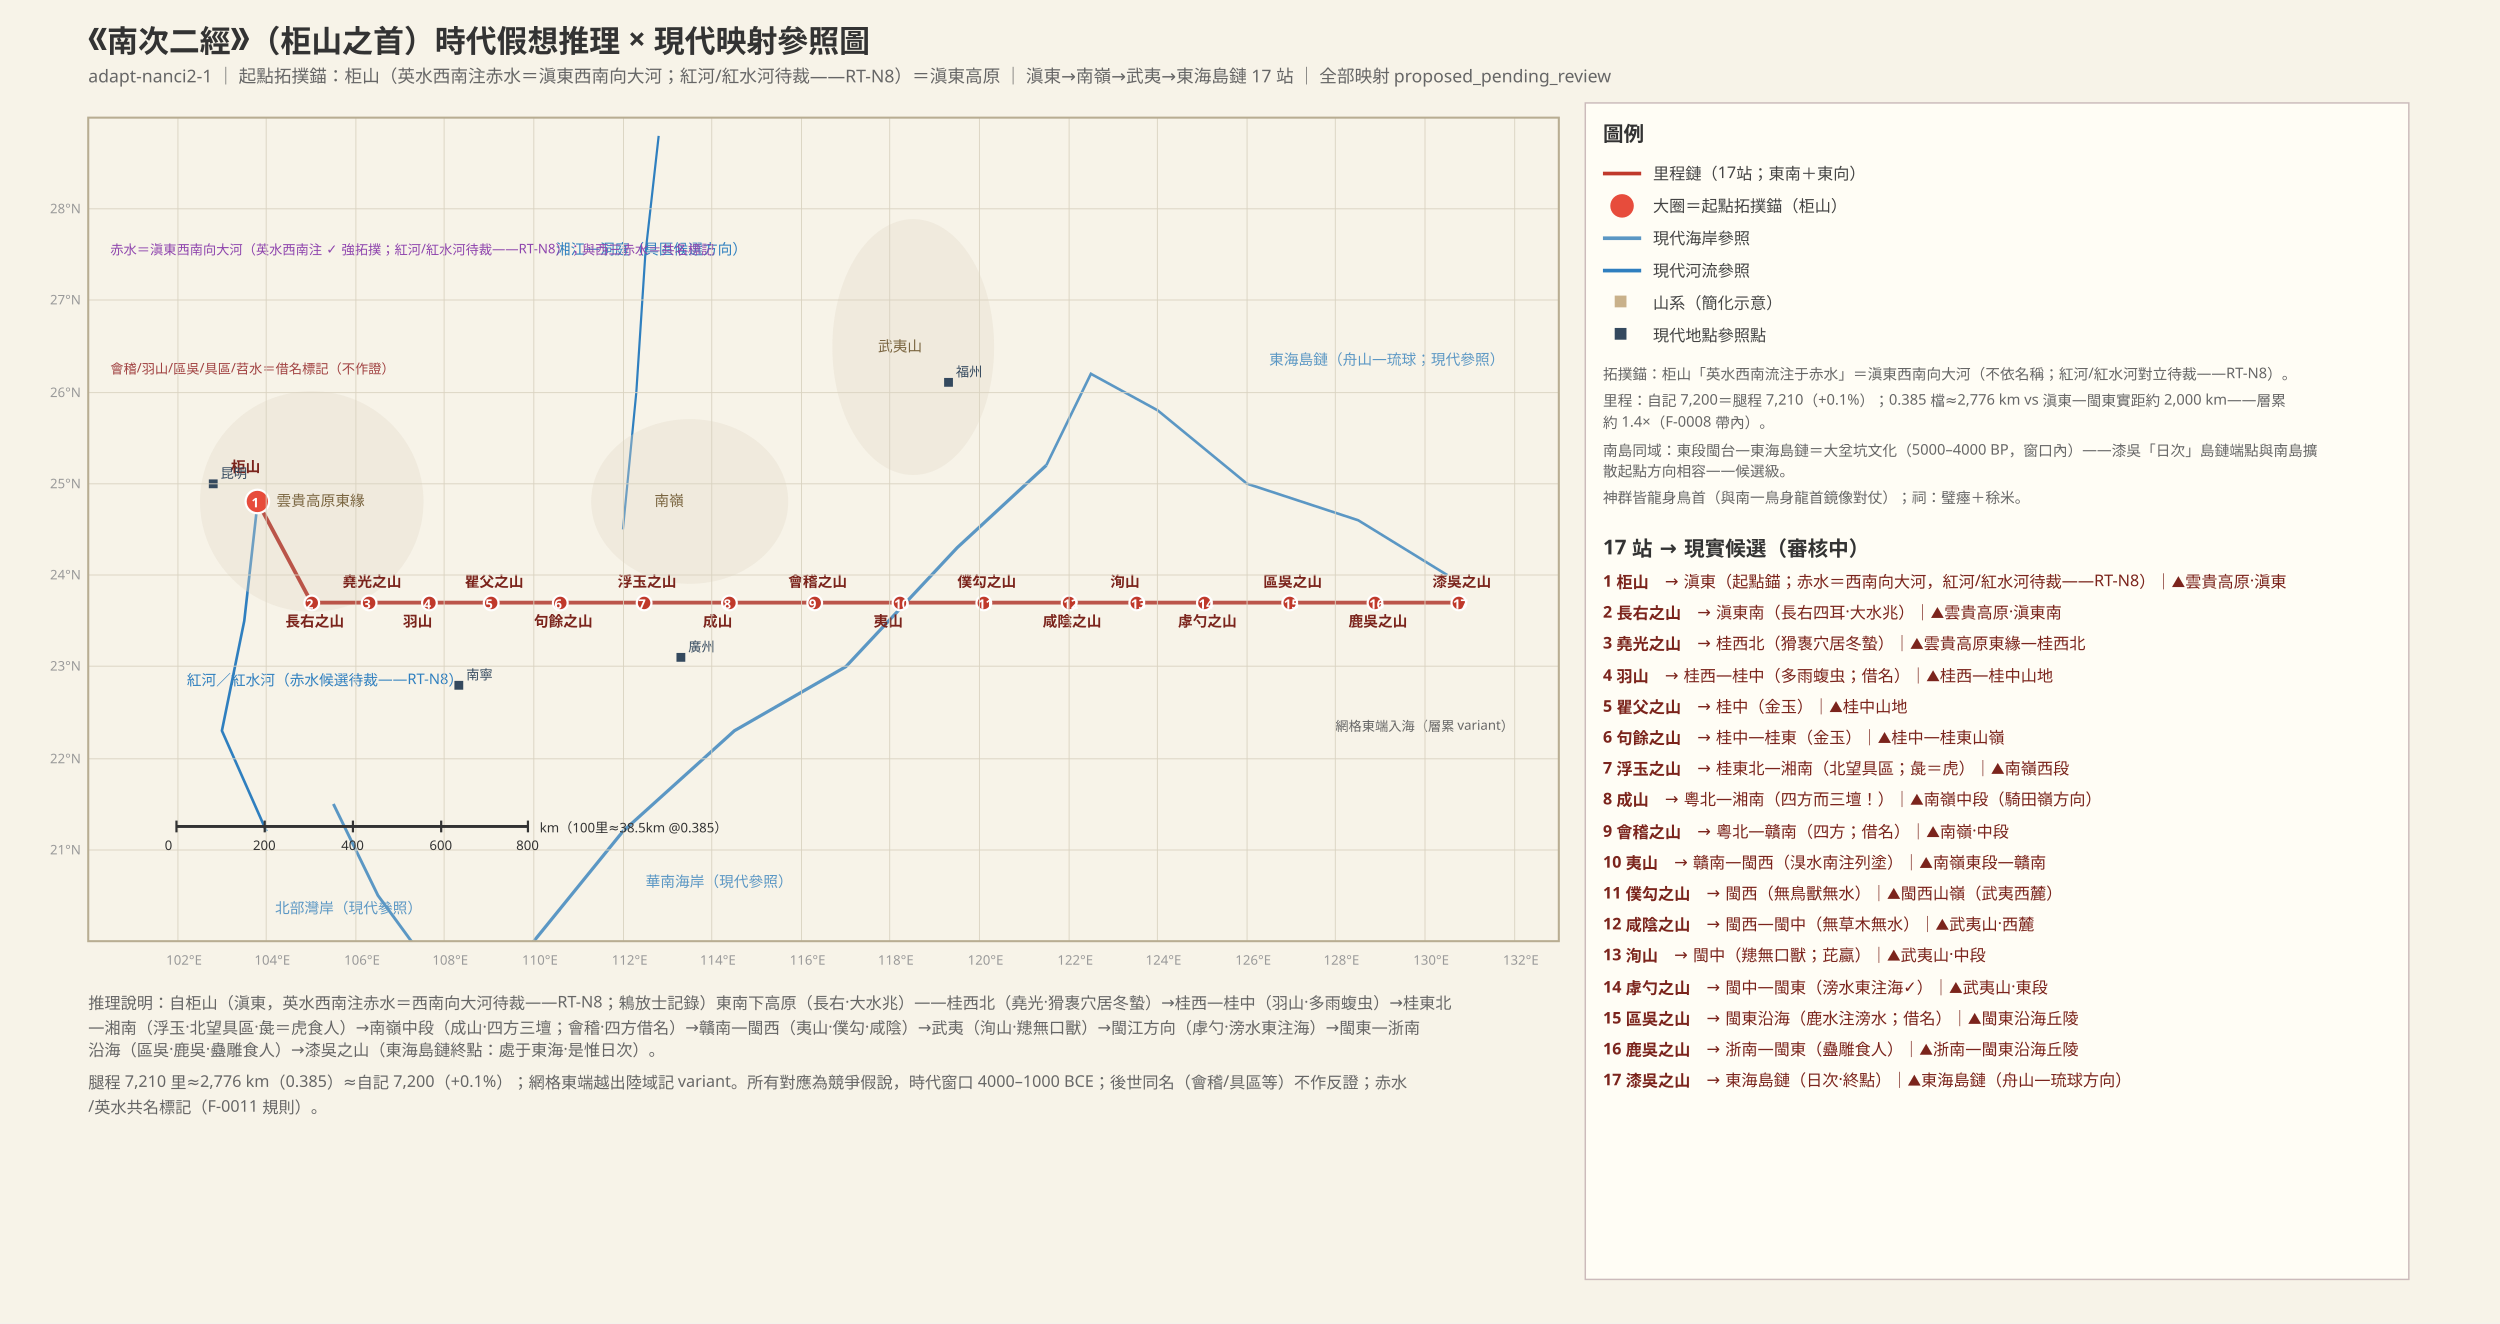
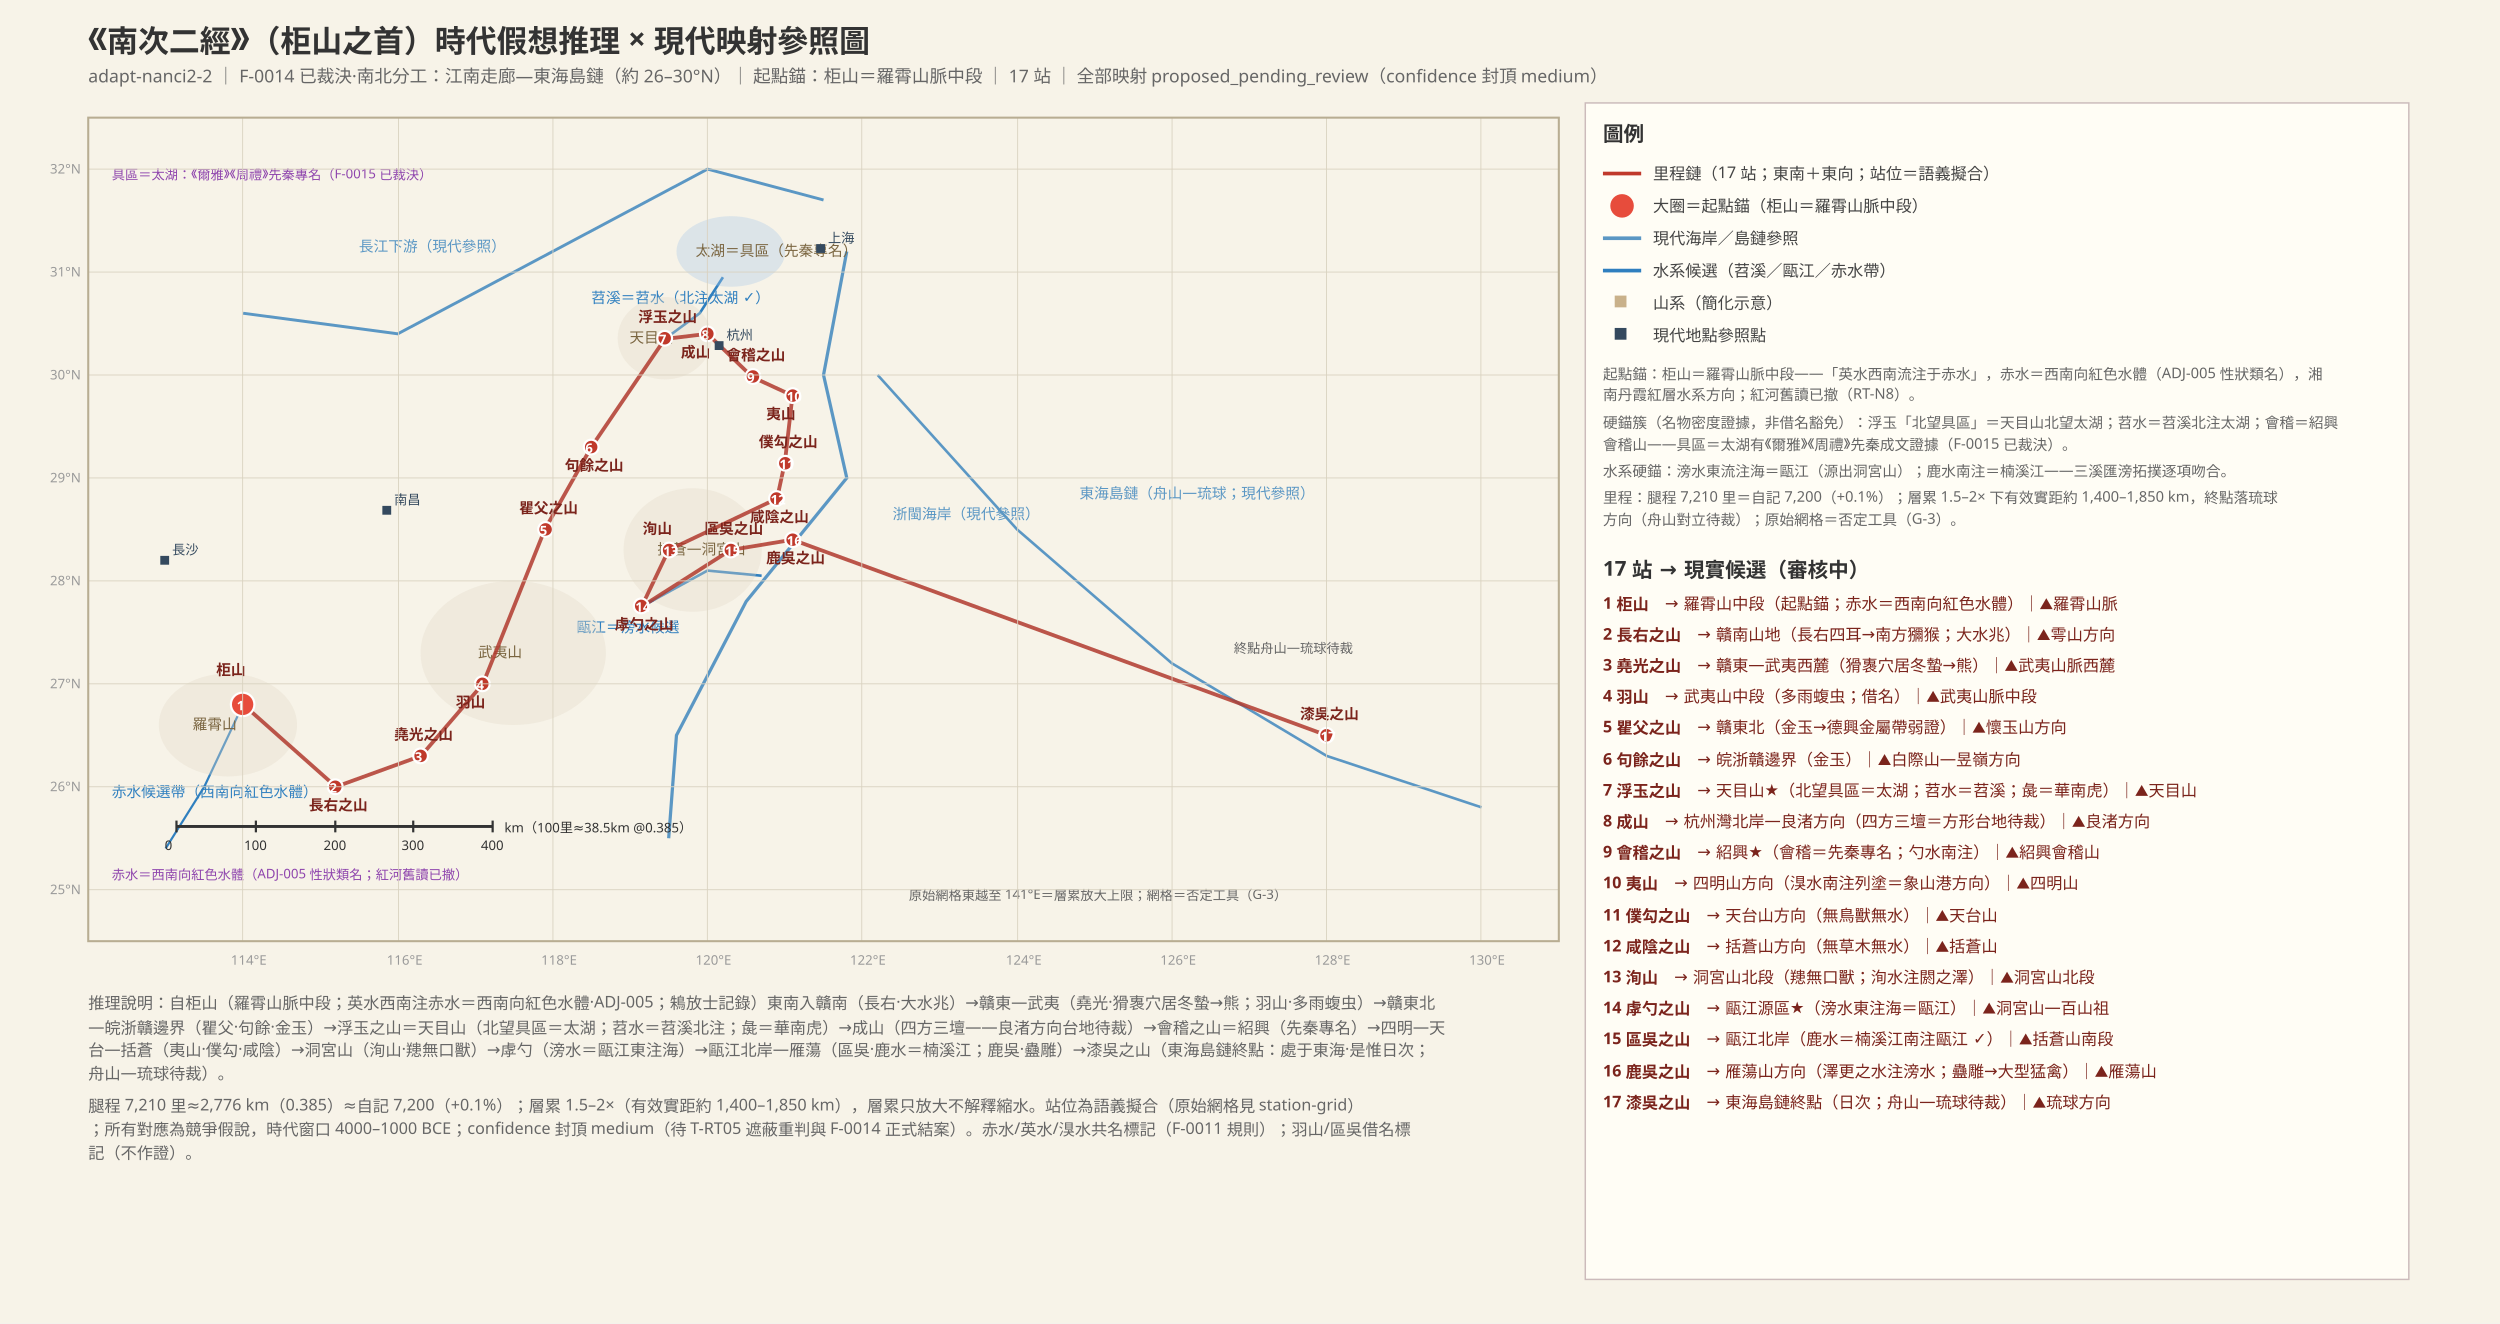
<svg xmlns="http://www.w3.org/2000/svg" width="1700" height="900" font-family="PingFang SC, Hiragino Sans GB, Microsoft YaHei, sans-serif">
  <rect width="1700" height="900" fill="#f7f3e8" />
  <defs>
    <marker id="arr" markerWidth="8" markerHeight="8" refX="7" refY="3" orient="auto">
      <path d="M0,0 L7,3 L0,6 Z" fill="#555" />
    </marker>
    <pattern id="sand" width="8" height="8" patternUnits="userSpaceOnUse">
      <rect width="8" height="8" fill="#efe3c0" />
      <circle cx="2" cy="2" r="0.8" fill="#d6b96a" />
      <circle cx="6" cy="6" r="0.8" fill="#d6b96a" />
    </pattern>
    <clipPath id="mapclip">
      <rect x="60" y="80" width="1000" height="560" />
    </clipPath>
  </defs>
  <text x="60" y="34" font-size="21" font-weight="bold" fill="#333">《南次二經》（柜山之首）時代假想推理 × 現代映射參照圖</text>
-   <text x="60" y="56" font-size="12" fill="#666">adapt-nanci2-1 ｜ 起點拓撲錨：柜山（英水西南注赤水＝滇東西南向大河；紅河/紅水河待裁——RT-N8）＝滇東高原 ｜ 滇東→南嶺→武夷→東海島鏈 17 站 ｜ 全部映射 proposed_pending_review</text>
+   <text x="60" y="56" font-size="12" fill="#666">adapt-nanci2-2 ｜ F-0014 已裁決·南北分工：江南走廊—東海島鏈（約 26–30°N）｜ 起點錨：柜山＝羅霄山脈中段 ｜ 17 站 ｜ 全部映射 proposed_pending_review（confidence 封頂 medium）</text>
  <g clip-path="url(#mapclip)">
-     <polyline points="226.7,546.7 257.0,608.9 302.4,671.1 332.7,733.3" fill="none" stroke="#5b97c4" stroke-width="2" />
-     <text x="187" y="621" font-size="10" fill="#5b97c4">北部灣岸（現代參照）</text>
-     <polyline points="317.6,733.3 363.0,640.0 423.6,565.3 499.4,496.9 575.2,453.3 650.9,372.4 711.5,316.4" fill="none" stroke="#5b97c4" stroke-width="2.2" />
-     <text x="439" y="603" font-size="10" fill="#5b97c4">華南海岸（現代參照）</text>
-     <polyline points="711.5,316.4 741.8,254.2 787.3,279.1 847.9,328.9 923.6,353.8 984.2,391.1" fill="none" stroke="#5b97c4" stroke-width="1.8" />
-     <text x="863" y="248" font-size="10" fill="#5b97c4">東海島鏈（舟山—琉球；現代參照）</text>
-     <polyline points="175.2,341.3 166.1,422.2 150.9,496.9 181.2,565.3" fill="none" stroke="#2f7fbf" stroke-width="1.8" />
-     <text x="127" y="466" font-size="10" fill="#2f7fbf">紅河／紅水河（赤水候選待裁——RT-N8）</text>
-     <polyline points="423.6,360.0 432.7,266.7 438.8,173.3 447.9,92.4" fill="none" stroke="#2f7fbf" stroke-width="1.5" />
-     <text x="378" y="173" font-size="10" fill="#2f7fbf">湘江—洞庭（具區候選方向）</text>
-     <ellipse cx="212" cy="341" rx="76" ry="75" fill="#e2d9c8" opacity="0.35" />
-     <text x="188" y="344" font-size="10" fill="#7a6540">雲貴高原東緣</text>
-     <ellipse cx="469" cy="341" rx="67" ry="56" fill="#e2d9c8" opacity="0.35" />
-     <text x="445" y="344" font-size="10" fill="#7a6540">南嶺</text>
-     <ellipse cx="621" cy="236" rx="55" ry="87" fill="#e2d9c8" opacity="0.35" />
-     <text x="597" y="239" font-size="10" fill="#7a6540">武夷山</text>
-     <polyline points="175.2,341.3 211.8,409.8 251.2,409.8 291.5,409.8 334.2,409.8 380.6,409.8 438.2,409.8 496.1,409.8 553.6,409.8 611.5,409.8 669.1,409.8 727.0,409.8 773.0,409.8 819.4,409.8 877.0,409.8 934.8,409.8 992.4,409.8" fill="none" stroke="#b03a2e" stroke-width="2.6" opacity="0.85" />
-     <circle cx="175" cy="341" r="8" fill="#e74c3c" stroke="#fff" stroke-width="1.5" />
-     <text x="171" y="345" font-size="9" fill="#fff" font-weight="bold">1</text>
-     <text x="157" y="321" font-size="10" fill="#7b241c" font-weight="bold">柜山</text>
-     <circle cx="212" cy="410" r="5" fill="#c0392b" stroke="#fff" stroke-width="1.5" />
-     <text x="208" y="414" font-size="9" fill="#fff" font-weight="bold">2</text>
-     <text x="194" y="426" font-size="10" fill="#7b241c" font-weight="bold">長右之山</text>
-     <circle cx="251" cy="410" r="5" fill="#c0392b" stroke="#fff" stroke-width="1.5" />
-     <text x="247" y="414" font-size="9" fill="#fff" font-weight="bold">3</text>
-     <text x="233" y="399" font-size="10" fill="#7b241c" font-weight="bold">堯光之山</text>
-     <circle cx="292" cy="410" r="5" fill="#c0392b" stroke="#fff" stroke-width="1.5" />
-     <text x="288" y="414" font-size="9" fill="#fff" font-weight="bold">4</text>
-     <text x="274" y="426" font-size="10" fill="#7b241c" font-weight="bold">羽山</text>
-     <circle cx="334" cy="410" r="5" fill="#c0392b" stroke="#fff" stroke-width="1.5" />
-     <text x="330" y="414" font-size="9" fill="#fff" font-weight="bold">5</text>
-     <text x="316" y="399" font-size="10" fill="#7b241c" font-weight="bold">瞿父之山</text>
-     <circle cx="381" cy="410" r="5" fill="#c0392b" stroke="#fff" stroke-width="1.5" />
-     <text x="377" y="414" font-size="9" fill="#fff" font-weight="bold">6</text>
-     <text x="363" y="426" font-size="10" fill="#7b241c" font-weight="bold">句餘之山</text>
-     <circle cx="438" cy="410" r="5" fill="#c0392b" stroke="#fff" stroke-width="1.5" />
-     <text x="434" y="414" font-size="9" fill="#fff" font-weight="bold">7</text>
-     <text x="420" y="399" font-size="10" fill="#7b241c" font-weight="bold">浮玉之山</text>
-     <circle cx="496" cy="410" r="5" fill="#c0392b" stroke="#fff" stroke-width="1.5" />
-     <text x="492" y="414" font-size="9" fill="#fff" font-weight="bold">8</text>
-     <text x="478" y="426" font-size="10" fill="#7b241c" font-weight="bold">成山</text>
-     <circle cx="554" cy="410" r="5" fill="#c0392b" stroke="#fff" stroke-width="1.5" />
-     <text x="550" y="414" font-size="9" fill="#fff" font-weight="bold">9</text>
-     <text x="536" y="399" font-size="10" fill="#7b241c" font-weight="bold">會稽之山</text>
-     <circle cx="612" cy="410" r="5" fill="#c0392b" stroke="#fff" stroke-width="1.5" />
-     <text x="608" y="414" font-size="9" fill="#fff" font-weight="bold">10</text>
-     <text x="594" y="426" font-size="10" fill="#7b241c" font-weight="bold">夷山</text>
-     <circle cx="669" cy="410" r="5" fill="#c0392b" stroke="#fff" stroke-width="1.5" />
-     <text x="665" y="414" font-size="9" fill="#fff" font-weight="bold">11</text>
-     <text x="651" y="399" font-size="10" fill="#7b241c" font-weight="bold">僕勾之山</text>
-     <circle cx="727" cy="410" r="5" fill="#c0392b" stroke="#fff" stroke-width="1.5" />
-     <text x="723" y="414" font-size="9" fill="#fff" font-weight="bold">12</text>
-     <text x="709" y="426" font-size="10" fill="#7b241c" font-weight="bold">咸陰之山</text>
-     <circle cx="773" cy="410" r="5" fill="#c0392b" stroke="#fff" stroke-width="1.5" />
-     <text x="769" y="414" font-size="9" fill="#fff" font-weight="bold">13</text>
-     <text x="755" y="399" font-size="10" fill="#7b241c" font-weight="bold">洵山</text>
-     <circle cx="819" cy="410" r="5" fill="#c0392b" stroke="#fff" stroke-width="1.5" />
-     <text x="815" y="414" font-size="9" fill="#fff" font-weight="bold">14</text>
-     <text x="801" y="426" font-size="10" fill="#7b241c" font-weight="bold">虖勺之山</text>
-     <circle cx="877" cy="410" r="5" fill="#c0392b" stroke="#fff" stroke-width="1.5" />
-     <text x="873" y="414" font-size="9" fill="#fff" font-weight="bold">15</text>
-     <text x="859" y="399" font-size="10" fill="#7b241c" font-weight="bold">區吳之山</text>
-     <circle cx="935" cy="410" r="5" fill="#c0392b" stroke="#fff" stroke-width="1.5" />
-     <text x="931" y="414" font-size="9" fill="#fff" font-weight="bold">16</text>
-     <text x="917" y="426" font-size="10" fill="#7b241c" font-weight="bold">鹿吳之山</text>
-     <circle cx="992" cy="410" r="5" fill="#c0392b" stroke="#fff" stroke-width="1.5" />
-     <text x="988" y="414" font-size="9" fill="#fff" font-weight="bold">17</text>
-     <text x="974" y="399" font-size="10" fill="#7b241c" font-weight="bold">漆吳之山</text>
-     <text x="75" y="173" font-size="9" fill="#8e44ad">赤水＝滇東西南向大河（英水西南注 ✓ 強拓撲；紅河/紅水河待裁——RT-N8）；與西三赤水＝共名標記</text>
-     <text x="75" y="254" font-size="9" fill="#a04040">會稽/羽山/區吳/具區/苕水＝借名標記（不作證）</text>
-     <text x="908" y="497" font-size="9" fill="#666">網格東端入海（層累 variant）</text>
-     <rect x="142" y="326" width="6" height="6" fill="#34495e" />
-     <text x="150" y="325" font-size="9" fill="#34495e">昆明</text>
-     <rect x="309" y="463" width="6" height="6" fill="#34495e" />
-     <text x="317" y="462" font-size="9" fill="#34495e">南寧</text>
-     <rect x="460" y="444" width="6" height="6" fill="#34495e" />
-     <text x="468" y="443" font-size="9" fill="#34495e">廣州</text>
-     <rect x="642" y="257" width="6" height="6" fill="#34495e" />
-     <text x="650" y="256" font-size="9" fill="#34495e">福州</text>
+     <polyline points="165.3,213.0 270.5,227.0 375.8,171.0 481.1,115.0 560.0,136.0" fill="none" stroke="#5b97c4" stroke-width="2" />
+     <text x="244" y="171" font-size="10" fill="#5b97c4">長江下游（現代參照）</text>
+     <polyline points="575.8,171.0 560.0,255.0 575.8,325.0 507.4,409.0 460.0,500.0 454.7,570.0" fill="none" stroke="#5b97c4" stroke-width="2.2" />
+     <text x="607" y="353" font-size="10" fill="#5b97c4">浙閩海岸（現代參照）</text>
+     <polyline points="596.8,255.0 691.6,360.0 796.8,451.0 902.1,514.0 1007.4,549.0" fill="none" stroke="#5b97c4" stroke-width="1.8" />
+     <text x="734" y="339" font-size="10" fill="#5b97c4">東海島鏈（舟山—琉球；現代參照）</text>
+     <polyline points="436.3,412.5 481.1,388.0 517.9,391.5" fill="none" stroke="#2f7fbf" stroke-width="1.8" />
+     <text x="392" y="430" font-size="10" fill="#2f7fbf">甌江＝滂水候選</text>
+     <polyline points="452.1,230.5 475.8,213.0 491.6,188.5" fill="none" stroke="#2f7fbf" stroke-width="1.8" />
+     <text x="402" y="206" font-size="10" fill="#2f7fbf">苕溪＝苕水（北注太湖 ✓）</text>
+     <polyline points="165.3,479.0 138.9,535.0 112.6,577.0" fill="none" stroke="#2f7fbf" stroke-width="1.5" />
+     <text x="76" y="542" font-size="10" fill="#2f7fbf">赤水候選帶（西南向紅色水體）</text>
+     <ellipse cx="497" cy="171" rx="37" ry="24" fill="#a8c8e8" opacity="0.35" />
+     <text x="473" y="174" font-size="10" fill="#7a6540">太湖＝具區（先秦專名）</text>
+     <ellipse cx="155" cy="493" rx="47" ry="35" fill="#e2d9c8" opacity="0.35" />
+     <text x="131" y="496" font-size="10" fill="#7a6540">羅霄山</text>
+     <ellipse cx="349" cy="444" rx="63" ry="49" fill="#e2d9c8" opacity="0.35" />
+     <text x="325" y="447" font-size="10" fill="#7a6540">武夷山</text>
+     <ellipse cx="452" cy="230" rx="32" ry="28" fill="#e2d9c8" opacity="0.35" />
+     <text x="428" y="233" font-size="10" fill="#7a6540">天目山</text>
+     <ellipse cx="471" cy="374" rx="47" ry="42" fill="#e2d9c8" opacity="0.35" />
+     <text x="447" y="377" font-size="10" fill="#7a6540">括蒼—洞宮山</text>
+     <polyline points="165.3,479.0 228.4,535.0 286.3,514.0 328.4,465.0 370.5,360.0 402.1,304.0 452.1,230.5 481.1,227.0 511.6,256.4 538.9,269.0 533.7,314.5 528.4,339.0 454.7,374.0 436.3,412.5 496.8,374.0 538.9,367.0 902.1,500.0" fill="none" stroke="#b03a2e" stroke-width="2.6" opacity="0.85" />
+     <circle cx="165" cy="479" r="8" fill="#e74c3c" stroke="#fff" stroke-width="1.5" />
+     <text x="161" y="483" font-size="9" fill="#fff" font-weight="bold">1</text>
+     <text x="147" y="459" font-size="10" fill="#7b241c" font-weight="bold">柜山</text>
+     <circle cx="228" cy="535" r="5" fill="#c0392b" stroke="#fff" stroke-width="1.5" />
+     <text x="224" y="539" font-size="9" fill="#fff" font-weight="bold">2</text>
+     <text x="210" y="551" font-size="10" fill="#7b241c" font-weight="bold">長右之山</text>
+     <circle cx="286" cy="514" r="5" fill="#c0392b" stroke="#fff" stroke-width="1.5" />
+     <text x="282" y="518" font-size="9" fill="#fff" font-weight="bold">3</text>
+     <text x="268" y="503" font-size="10" fill="#7b241c" font-weight="bold">堯光之山</text>
+     <circle cx="328" cy="465" r="5" fill="#c0392b" stroke="#fff" stroke-width="1.5" />
+     <text x="324" y="469" font-size="9" fill="#fff" font-weight="bold">4</text>
+     <text x="310" y="481" font-size="10" fill="#7b241c" font-weight="bold">羽山</text>
+     <circle cx="371" cy="360" r="5" fill="#c0392b" stroke="#fff" stroke-width="1.5" />
+     <text x="367" y="364" font-size="9" fill="#fff" font-weight="bold">5</text>
+     <text x="353" y="349" font-size="10" fill="#7b241c" font-weight="bold">瞿父之山</text>
+     <circle cx="402" cy="304" r="5" fill="#c0392b" stroke="#fff" stroke-width="1.5" />
+     <text x="398" y="308" font-size="9" fill="#fff" font-weight="bold">6</text>
+     <text x="384" y="320" font-size="10" fill="#7b241c" font-weight="bold">句餘之山</text>
+     <circle cx="452" cy="230" r="5" fill="#c0392b" stroke="#fff" stroke-width="1.5" />
+     <text x="448" y="234" font-size="9" fill="#fff" font-weight="bold">7</text>
+     <text x="434" y="219" font-size="10" fill="#7b241c" font-weight="bold">浮玉之山</text>
+     <circle cx="481" cy="227" r="5" fill="#c0392b" stroke="#fff" stroke-width="1.5" />
+     <text x="477" y="231" font-size="9" fill="#fff" font-weight="bold">8</text>
+     <text x="463" y="243" font-size="10" fill="#7b241c" font-weight="bold">成山</text>
+     <circle cx="512" cy="256" r="5" fill="#c0392b" stroke="#fff" stroke-width="1.5" />
+     <text x="508" y="260" font-size="9" fill="#fff" font-weight="bold">9</text>
+     <text x="494" y="245" font-size="10" fill="#7b241c" font-weight="bold">會稽之山</text>
+     <circle cx="539" cy="269" r="5" fill="#c0392b" stroke="#fff" stroke-width="1.5" />
+     <text x="535" y="273" font-size="9" fill="#fff" font-weight="bold">10</text>
+     <text x="521" y="285" font-size="10" fill="#7b241c" font-weight="bold">夷山</text>
+     <circle cx="534" cy="315" r="5" fill="#c0392b" stroke="#fff" stroke-width="1.5" />
+     <text x="530" y="319" font-size="9" fill="#fff" font-weight="bold">11</text>
+     <text x="516" y="304" font-size="10" fill="#7b241c" font-weight="bold">僕勾之山</text>
+     <circle cx="528" cy="339" r="5" fill="#c0392b" stroke="#fff" stroke-width="1.5" />
+     <text x="524" y="343" font-size="9" fill="#fff" font-weight="bold">12</text>
+     <text x="510" y="355" font-size="10" fill="#7b241c" font-weight="bold">咸陰之山</text>
+     <circle cx="455" cy="374" r="5" fill="#c0392b" stroke="#fff" stroke-width="1.5" />
+     <text x="451" y="378" font-size="9" fill="#fff" font-weight="bold">13</text>
+     <text x="437" y="363" font-size="10" fill="#7b241c" font-weight="bold">洵山</text>
+     <circle cx="436" cy="412" r="5" fill="#c0392b" stroke="#fff" stroke-width="1.5" />
+     <text x="432" y="416" font-size="9" fill="#fff" font-weight="bold">14</text>
+     <text x="418" y="428" font-size="10" fill="#7b241c" font-weight="bold">虖勺之山</text>
+     <circle cx="497" cy="374" r="5" fill="#c0392b" stroke="#fff" stroke-width="1.5" />
+     <text x="493" y="378" font-size="9" fill="#fff" font-weight="bold">15</text>
+     <text x="479" y="363" font-size="10" fill="#7b241c" font-weight="bold">區吳之山</text>
+     <circle cx="539" cy="367" r="5" fill="#c0392b" stroke="#fff" stroke-width="1.5" />
+     <text x="535" y="371" font-size="9" fill="#fff" font-weight="bold">16</text>
+     <text x="521" y="383" font-size="10" fill="#7b241c" font-weight="bold">鹿吳之山</text>
+     <circle cx="902" cy="500" r="5" fill="#c0392b" stroke="#fff" stroke-width="1.5" />
+     <text x="898" y="504" font-size="9" fill="#fff" font-weight="bold">17</text>
+     <text x="884" y="489" font-size="10" fill="#7b241c" font-weight="bold">漆吳之山</text>
+     <text x="76" y="122" font-size="9" fill="#8e44ad">具區＝太湖：《爾雅》《周禮》先秦專名（F-0015 已裁決）</text>
+     <text x="76" y="598" font-size="9" fill="#8e44ad">赤水＝西南向紅色水體（ADJ-005 性狀類名；紅河舊讀已撤）</text>
+     <text x="618" y="612" font-size="9" fill="#666">原始網格東越至 141°E＝層累放大上限；網格＝否定工具（G-3）</text>
+     <text x="839" y="444" font-size="9" fill="#666">終點舟山—琉球待裁</text>
+     <rect x="109" y="378" width="6" height="6" fill="#34495e" />
+     <text x="117" y="377" font-size="9" fill="#34495e">長沙</text>
+     <rect x="260" y="344" width="6" height="6" fill="#34495e" />
+     <text x="268" y="343" font-size="9" fill="#34495e">南昌</text>
+     <rect x="486" y="232" width="6" height="6" fill="#34495e" />
+     <text x="494" y="231" font-size="9" fill="#34495e">杭州</text>
+     <rect x="555" y="166" width="6" height="6" fill="#34495e" />
+     <text x="563" y="165" font-size="9" fill="#34495e">上海</text>
  </g>
-   <line x1="121" y1="640" x2="121" y2="80" stroke="#d9d2c0" stroke-width="0.6" />
-   <text x="113" y="656" font-size="9" fill="#999">102°E</text>
-   <line x1="181" y1="640" x2="181" y2="80" stroke="#d9d2c0" stroke-width="0.6" />
-   <text x="173" y="656" font-size="9" fill="#999">104°E</text>
-   <line x1="242" y1="640" x2="242" y2="80" stroke="#d9d2c0" stroke-width="0.6" />
-   <text x="234" y="656" font-size="9" fill="#999">106°E</text>
-   <line x1="302" y1="640" x2="302" y2="80" stroke="#d9d2c0" stroke-width="0.6" />
-   <text x="294" y="656" font-size="9" fill="#999">108°E</text>
-   <line x1="363" y1="640" x2="363" y2="80" stroke="#d9d2c0" stroke-width="0.6" />
-   <text x="355" y="656" font-size="9" fill="#999">110°E</text>
-   <line x1="424" y1="640" x2="424" y2="80" stroke="#d9d2c0" stroke-width="0.6" />
-   <text x="416" y="656" font-size="9" fill="#999">112°E</text>
-   <line x1="484" y1="640" x2="484" y2="80" stroke="#d9d2c0" stroke-width="0.6" />
-   <text x="476" y="656" font-size="9" fill="#999">114°E</text>
-   <line x1="545" y1="640" x2="545" y2="80" stroke="#d9d2c0" stroke-width="0.6" />
-   <text x="537" y="656" font-size="9" fill="#999">116°E</text>
-   <line x1="605" y1="640" x2="605" y2="80" stroke="#d9d2c0" stroke-width="0.6" />
-   <text x="597" y="656" font-size="9" fill="#999">118°E</text>
-   <line x1="666" y1="640" x2="666" y2="80" stroke="#d9d2c0" stroke-width="0.6" />
-   <text x="658" y="656" font-size="9" fill="#999">120°E</text>
-   <line x1="727" y1="640" x2="727" y2="80" stroke="#d9d2c0" stroke-width="0.6" />
-   <text x="719" y="656" font-size="9" fill="#999">122°E</text>
-   <line x1="787" y1="640" x2="787" y2="80" stroke="#d9d2c0" stroke-width="0.6" />
-   <text x="779" y="656" font-size="9" fill="#999">124°E</text>
-   <line x1="848" y1="640" x2="848" y2="80" stroke="#d9d2c0" stroke-width="0.6" />
-   <text x="840" y="656" font-size="9" fill="#999">126°E</text>
-   <line x1="908" y1="640" x2="908" y2="80" stroke="#d9d2c0" stroke-width="0.6" />
-   <text x="900" y="656" font-size="9" fill="#999">128°E</text>
-   <line x1="969" y1="640" x2="969" y2="80" stroke="#d9d2c0" stroke-width="0.6" />
-   <text x="961" y="656" font-size="9" fill="#999">130°E</text>
-   <line x1="1030" y1="640" x2="1030" y2="80" stroke="#d9d2c0" stroke-width="0.6" />
-   <text x="1022" y="656" font-size="9" fill="#999">132°E</text>
-   <line x1="60" y1="578" x2="1060" y2="578" stroke="#d9d2c0" stroke-width="0.6" />
-   <text x="34" y="581" font-size="9" fill="#999">21°N</text>
-   <line x1="60" y1="516" x2="1060" y2="516" stroke="#d9d2c0" stroke-width="0.6" />
-   <text x="34" y="519" font-size="9" fill="#999">22°N</text>
-   <line x1="60" y1="453" x2="1060" y2="453" stroke="#d9d2c0" stroke-width="0.6" />
-   <text x="34" y="456" font-size="9" fill="#999">23°N</text>
-   <line x1="60" y1="391" x2="1060" y2="391" stroke="#d9d2c0" stroke-width="0.6" />
-   <text x="34" y="394" font-size="9" fill="#999">24°N</text>
-   <line x1="60" y1="329" x2="1060" y2="329" stroke="#d9d2c0" stroke-width="0.6" />
-   <text x="34" y="332" font-size="9" fill="#999">25°N</text>
-   <line x1="60" y1="267" x2="1060" y2="267" stroke="#d9d2c0" stroke-width="0.6" />
-   <text x="34" y="270" font-size="9" fill="#999">26°N</text>
-   <line x1="60" y1="204" x2="1060" y2="204" stroke="#d9d2c0" stroke-width="0.6" />
-   <text x="34" y="207" font-size="9" fill="#999">27°N</text>
-   <line x1="60" y1="142" x2="1060" y2="142" stroke="#d9d2c0" stroke-width="0.6" />
-   <text x="34" y="145" font-size="9" fill="#999">28°N</text>
+   <line x1="165" y1="640" x2="165" y2="80" stroke="#d9d2c0" stroke-width="0.6" />
+   <text x="157" y="656" font-size="9" fill="#999">114°E</text>
+   <line x1="271" y1="640" x2="271" y2="80" stroke="#d9d2c0" stroke-width="0.6" />
+   <text x="263" y="656" font-size="9" fill="#999">116°E</text>
+   <line x1="376" y1="640" x2="376" y2="80" stroke="#d9d2c0" stroke-width="0.6" />
+   <text x="368" y="656" font-size="9" fill="#999">118°E</text>
+   <line x1="481" y1="640" x2="481" y2="80" stroke="#d9d2c0" stroke-width="0.6" />
+   <text x="473" y="656" font-size="9" fill="#999">120°E</text>
+   <line x1="586" y1="640" x2="586" y2="80" stroke="#d9d2c0" stroke-width="0.6" />
+   <text x="578" y="656" font-size="9" fill="#999">122°E</text>
+   <line x1="692" y1="640" x2="692" y2="80" stroke="#d9d2c0" stroke-width="0.6" />
+   <text x="684" y="656" font-size="9" fill="#999">124°E</text>
+   <line x1="797" y1="640" x2="797" y2="80" stroke="#d9d2c0" stroke-width="0.6" />
+   <text x="789" y="656" font-size="9" fill="#999">126°E</text>
+   <line x1="902" y1="640" x2="902" y2="80" stroke="#d9d2c0" stroke-width="0.6" />
+   <text x="894" y="656" font-size="9" fill="#999">128°E</text>
+   <line x1="1007" y1="640" x2="1007" y2="80" stroke="#d9d2c0" stroke-width="0.6" />
+   <text x="999" y="656" font-size="9" fill="#999">130°E</text>
+   <line x1="60" y1="605" x2="1060" y2="605" stroke="#d9d2c0" stroke-width="0.6" />
+   <text x="34" y="608" font-size="9" fill="#999">25°N</text>
+   <line x1="60" y1="535" x2="1060" y2="535" stroke="#d9d2c0" stroke-width="0.6" />
+   <text x="34" y="538" font-size="9" fill="#999">26°N</text>
+   <line x1="60" y1="465" x2="1060" y2="465" stroke="#d9d2c0" stroke-width="0.6" />
+   <text x="34" y="468" font-size="9" fill="#999">27°N</text>
+   <line x1="60" y1="395" x2="1060" y2="395" stroke="#d9d2c0" stroke-width="0.6" />
+   <text x="34" y="398" font-size="9" fill="#999">28°N</text>
+   <line x1="60" y1="325" x2="1060" y2="325" stroke="#d9d2c0" stroke-width="0.6" />
+   <text x="34" y="328" font-size="9" fill="#999">29°N</text>
+   <line x1="60" y1="255" x2="1060" y2="255" stroke="#d9d2c0" stroke-width="0.6" />
+   <text x="34" y="258" font-size="9" fill="#999">30°N</text>
+   <line x1="60" y1="185" x2="1060" y2="185" stroke="#d9d2c0" stroke-width="0.6" />
+   <text x="34" y="188" font-size="9" fill="#999">31°N</text>
+   <line x1="60" y1="115" x2="1060" y2="115" stroke="#d9d2c0" stroke-width="0.6" />
+   <text x="34" y="118" font-size="9" fill="#999">32°N</text>
  <rect x="60" y="80" width="1000" height="560" fill="none" stroke="#b8ad92" stroke-width="1.4" />
-   <line x1="120" y1="562" x2="359" y2="562" stroke="#333" stroke-width="2" />
+   <line x1="120" y1="562" x2="335" y2="562" stroke="#333" stroke-width="2" />
  <line x1="120" y1="558" x2="120" y2="566" stroke="#333" stroke-width="1.5" />
  <text x="112" y="578" font-size="9" fill="#333">0</text>
-   <line x1="180" y1="558" x2="180" y2="566" stroke="#333" stroke-width="1.5" />
-   <text x="172" y="578" font-size="9" fill="#333">200</text>
-   <line x1="240" y1="558" x2="240" y2="566" stroke="#333" stroke-width="1.5" />
-   <text x="232" y="578" font-size="9" fill="#333">400</text>
-   <line x1="300" y1="558" x2="300" y2="566" stroke="#333" stroke-width="1.5" />
-   <text x="292" y="578" font-size="9" fill="#333">600</text>
-   <line x1="359" y1="558" x2="359" y2="566" stroke="#333" stroke-width="1.5" />
-   <text x="351" y="578" font-size="9" fill="#333">800</text>
-   <text x="367" y="566" font-size="9" fill="#333">km（100里≈38.5km @0.385）</text>
+   <line x1="174" y1="558" x2="174" y2="566" stroke="#333" stroke-width="1.5" />
+   <text x="166" y="578" font-size="9" fill="#333">100</text>
+   <line x1="228" y1="558" x2="228" y2="566" stroke="#333" stroke-width="1.5" />
+   <text x="220" y="578" font-size="9" fill="#333">200</text>
+   <line x1="281" y1="558" x2="281" y2="566" stroke="#333" stroke-width="1.5" />
+   <text x="273" y="578" font-size="9" fill="#333">300</text>
+   <line x1="335" y1="558" x2="335" y2="566" stroke="#333" stroke-width="1.5" />
+   <text x="327" y="578" font-size="9" fill="#333">400</text>
+   <text x="343" y="566" font-size="9" fill="#333">km（100里≈38.5km @0.385）</text>
  <rect x="1078" y="70" width="560" height="800" fill="#fffdf5" stroke="#cbb" />
  <text x="1090" y="96" font-size="14" font-weight="bold" fill="#333">圖例</text>
  <line x1="1090" y1="118" x2="1116" y2="118" stroke="#c0392b" stroke-width="2.5" />
-   <text x="1124" y="122" font-size="11" fill="#444">里程鏈（17站；東南＋東向）</text>
+   <text x="1124" y="122" font-size="11" fill="#444">里程鏈（17 站；東南＋東向；站位＝語義擬合）</text>
  <circle cx="1103" cy="140" r="8" fill="#e74c3c" />
-   <text x="1124" y="144" font-size="11" fill="#444">大圈＝起點拓撲錨（柜山）</text>
+   <text x="1124" y="144" font-size="11" fill="#444">大圈＝起點錨（柜山＝羅霄山脈中段）</text>
  <line x1="1090" y1="162" x2="1116" y2="162" stroke="#5b97c4" stroke-width="2.5" />
-   <text x="1124" y="166" font-size="11" fill="#444">現代海岸參照</text>
+   <text x="1124" y="166" font-size="11" fill="#444">現代海岸／島鏈參照</text>
  <line x1="1090" y1="184" x2="1116" y2="184" stroke="#2f7fbf" stroke-width="2.5" />
-   <text x="1124" y="188" font-size="11" fill="#444">現代河流參照</text>
+   <text x="1124" y="188" font-size="11" fill="#444">水系候選（苕溪／甌江／赤水帶）</text>
  <rect x="1098" y="201" width="8" height="8" fill="#c9b18a" />
  <text x="1124" y="210" font-size="11" fill="#444">山系（簡化示意）</text>
  <rect x="1098" y="223" width="8" height="8" fill="#34495e" />
  <text x="1124" y="232" font-size="11" fill="#444">現代地點參照點</text>
-   <text x="1090" y="258" font-size="10" fill="#666">拓撲錨：柜山「英水西南流注于赤水」＝滇東西南向大河（不依名稱；紅河/紅水河對立待裁——RT-N8）。</text>
-   <text x="1090" y="276" font-size="10" fill="#666">里程：自記 7,200＝腿程 7,210（+0.1%）；0.385 檔≈2,776 km vs 滇東—閩東實距約 2,000 km——層累</text>
-   <text x="1090" y="291" font-size="10" fill="#666">約 1.4×（F-0008 帶內）。</text>
-   <text x="1090" y="310" font-size="10" fill="#666">南島同域：東段閩台—東海島鏈＝大坌坑文化（5000–4000 BP，窗口內）——漆吳「日次」島鏈端點與南島擴</text>
-   <text x="1090" y="324" font-size="10" fill="#666">散起點方向相容——候選級。</text>
-   <text x="1090" y="342" font-size="10" fill="#666">神群皆龍身鳥首（與南一鳥身龍首鏡像對仗）；祠：璧瘞＋稌米。</text>
-   <text x="1090" y="377.0" font-size="14" font-weight="bold" fill="#333">17 站 → 現實候選（審核中）</text>
-   <text x="1090" y="399" font-size="11" fill="#7b241c">
-     <tspan font-weight="bold"> 1 柜山</tspan>　→ 滇東（起點錨；赤水＝西南向大河，紅河/紅水河待裁——RT-N8）｜⛰雲貴高原·滇東</text>
-   <text x="1090" y="420" font-size="11" fill="#7b241c">
-     <tspan font-weight="bold"> 2 長右之山</tspan>　→ 滇東南（長右四耳·大水兆）｜⛰雲貴高原·滇東南</text>
-   <text x="1090" y="441" font-size="11" fill="#7b241c">
-     <tspan font-weight="bold"> 3 堯光之山</tspan>　→ 桂西北（猾褢穴居冬蟄）｜⛰雲貴高原東緣—桂西北</text>
-   <text x="1090" y="463" font-size="11" fill="#7b241c">
-     <tspan font-weight="bold"> 4 羽山</tspan>　→ 桂西—桂中（多雨蝮虫；借名）｜⛰桂西—桂中山地</text>
-   <text x="1090" y="484" font-size="11" fill="#7b241c">
-     <tspan font-weight="bold"> 5 瞿父之山</tspan>　→ 桂中（金玉）｜⛰桂中山地</text>
-   <text x="1090" y="505" font-size="11" fill="#7b241c">
-     <tspan font-weight="bold"> 6 句餘之山</tspan>　→ 桂中—桂東（金玉）｜⛰桂中—桂東山嶺</text>
-   <text x="1090" y="526" font-size="11" fill="#7b241c">
-     <tspan font-weight="bold"> 7 浮玉之山</tspan>　→ 桂東北—湘南（北望具區；彘＝虎）｜⛰南嶺西段</text>
-   <text x="1090" y="547" font-size="11" fill="#7b241c">
-     <tspan font-weight="bold"> 8 成山</tspan>　→ 粵北—湘南（四方而三壇！）｜⛰南嶺中段（騎田嶺方向）</text>
-   <text x="1090" y="569" font-size="11" fill="#7b241c">
-     <tspan font-weight="bold"> 9 會稽之山</tspan>　→ 粵北—贛南（四方；借名）｜⛰南嶺·中段</text>
-   <text x="1090" y="590" font-size="11" fill="#7b241c">
-     <tspan font-weight="bold">10 夷山</tspan>　→ 贛南—閩西（湨水南注列塗）｜⛰南嶺東段—贛南</text>
-   <text x="1090" y="611" font-size="11" fill="#7b241c">
-     <tspan font-weight="bold">11 僕勾之山</tspan>　→ 閩西（無鳥獸無水）｜⛰閩西山嶺（武夷西麓）</text>
-   <text x="1090" y="632" font-size="11" fill="#7b241c">
-     <tspan font-weight="bold">12 咸陰之山</tspan>　→ 閩西—閩中（無草木無水）｜⛰武夷山·西麓</text>
-   <text x="1090" y="653" font-size="11" fill="#7b241c">
-     <tspan font-weight="bold">13 洵山</tspan>　→ 閩中（䍺無口獸；芘蠃）｜⛰武夷山·中段</text>
-   <text x="1090" y="675" font-size="11" fill="#7b241c">
-     <tspan font-weight="bold">14 虖勺之山</tspan>　→ 閩中—閩東（滂水東注海✓）｜⛰武夷山·東段</text>
-   <text x="1090" y="696" font-size="11" fill="#7b241c">
-     <tspan font-weight="bold">15 區吳之山</tspan>　→ 閩東沿海（鹿水注滂水；借名）｜⛰閩東沿海丘陵</text>
-   <text x="1090" y="717" font-size="11" fill="#7b241c">
-     <tspan font-weight="bold">16 鹿吳之山</tspan>　→ 浙南—閩東（蠱雕食人）｜⛰浙南—閩東沿海丘陵</text>
-   <text x="1090" y="738" font-size="11" fill="#7b241c">
-     <tspan font-weight="bold">17 漆吳之山</tspan>　→ 東海島鏈（日次·終點）｜⛰東海島鏈（舟山—琉球方向）</text>
-   <text x="60" y="686" font-size="11" fill="#666">推理說明：自柜山（滇東，英水西南注赤水＝西南向大河待裁——RT-N8；鴸放士記錄）東南下高原（長右·大水兆）——桂西北（堯光·猾褢穴居冬蟄）→桂西—桂中（羽山·多雨蝮虫）→桂東北</text>
-   <text x="60" y="702" font-size="11" fill="#666">—湘南（浮玉·北望具區·彘＝虎食人）→南嶺中段（成山·四方三壇；會稽·四方借名）→贛南—閩西（夷山·僕勾·咸陰）→武夷（洵山·䍺無口獸）→閩江方向（虖勺·滂水東注海）→閩東—浙南</text>
-   <text x="60" y="718" font-size="11" fill="#666">沿海（區吳·鹿吳·蠱雕食人）→漆吳之山（東海島鏈終點：處于東海·是惟日次）。</text>
-   <text x="60" y="740" font-size="11" fill="#666">腿程 7,210 里≈2,776 km（0.385）≈自記 7,200（+0.1%）；網格東端越出陸域記 variant。所有對應為競爭假說，時代窗口 4000–1000 BCE；後世同名（會稽/具區等）不作反證；赤水</text>
-   <text x="60" y="756" font-size="11" fill="#666">/英水共名標記（F-0011 規則）。</text>
+   <text x="1090" y="258" font-size="10" fill="#666">起點錨：柜山＝羅霄山脈中段——「英水西南流注于赤水」，赤水＝西南向紅色水體（ADJ-005 性狀類名），湘</text>
+   <text x="1090" y="272" font-size="10" fill="#666">南丹霞紅層水系方向；紅河舊讀已撤（RT-N8）。</text>
+   <text x="1090" y="291" font-size="10" fill="#666">硬錨簇（名物密度證據，非借名豁免）：浮玉「北望具區」＝天目山北望太湖；苕水＝苕溪北注太湖；會稽＝紹興</text>
+   <text x="1090" y="306" font-size="10" fill="#666">會稽山——具區＝太湖有《爾雅》《周禮》先秦成文證據（F-0015 已裁決）。</text>
+   <text x="1090" y="324" font-size="10" fill="#666">水系硬錨：滂水東流注海＝甌江（源出洞宮山）；鹿水南注＝楠溪江——三溪匯滂拓撲逐項吻合。</text>
+   <text x="1090" y="342" font-size="10" fill="#666">里程：腿程 7,210 里＝自記 7,200（+0.1%）；層累 1.5–2× 下有效實距約 1,400–1,850 km，終點落琉球</text>
+   <text x="1090" y="357" font-size="10" fill="#666">方向（舟山對立待裁）；原始網格＝否定工具（G-3）。</text>
+   <text x="1090" y="391.5" font-size="14" font-weight="bold" fill="#333">17 站 → 現實候選（審核中）</text>
+   <text x="1090" y="414" font-size="11" fill="#7b241c">
+     <tspan font-weight="bold"> 1 柜山</tspan>　→ 羅霄山中段（起點錨；赤水＝西南向紅色水體）｜⛰羅霄山脈</text>
+   <text x="1090" y="435" font-size="11" fill="#7b241c">
+     <tspan font-weight="bold"> 2 長右之山</tspan>　→ 贛南山地（長右四耳→南方獼猴；大水兆）｜⛰雩山方向</text>
+   <text x="1090" y="456" font-size="11" fill="#7b241c">
+     <tspan font-weight="bold"> 3 堯光之山</tspan>　→ 贛東—武夷西麓（猾褢穴居冬蟄→熊）｜⛰武夷山脈西麓</text>
+   <text x="1090" y="477" font-size="11" fill="#7b241c">
+     <tspan font-weight="bold"> 4 羽山</tspan>　→ 武夷山中段（多雨蝮虫；借名）｜⛰武夷山脈中段</text>
+   <text x="1090" y="498" font-size="11" fill="#7b241c">
+     <tspan font-weight="bold"> 5 瞿父之山</tspan>　→ 贛東北（金玉→德興金屬帶弱證）｜⛰懷玉山方向</text>
+   <text x="1090" y="520" font-size="11" fill="#7b241c">
+     <tspan font-weight="bold"> 6 句餘之山</tspan>　→ 皖浙贛邊界（金玉）｜⛰白際山—昱嶺方向</text>
+   <text x="1090" y="541" font-size="11" fill="#7b241c">
+     <tspan font-weight="bold"> 7 浮玉之山</tspan>　→ 天目山★（北望具區＝太湖；苕水＝苕溪；彘＝華南虎）｜⛰天目山</text>
+   <text x="1090" y="562" font-size="11" fill="#7b241c">
+     <tspan font-weight="bold"> 8 成山</tspan>　→ 杭州灣北岸—良渚方向（四方三壇＝方形台地待裁）｜⛰良渚方向</text>
+   <text x="1090" y="583" font-size="11" fill="#7b241c">
+     <tspan font-weight="bold"> 9 會稽之山</tspan>　→ 紹興★（會稽＝先秦專名；勺水南注）｜⛰紹興會稽山</text>
+   <text x="1090" y="604" font-size="11" fill="#7b241c">
+     <tspan font-weight="bold">10 夷山</tspan>　→ 四明山方向（湨水南注列塗＝象山港方向）｜⛰四明山</text>
+   <text x="1090" y="626" font-size="11" fill="#7b241c">
+     <tspan font-weight="bold">11 僕勾之山</tspan>　→ 天台山方向（無鳥獸無水）｜⛰天台山</text>
+   <text x="1090" y="647" font-size="11" fill="#7b241c">
+     <tspan font-weight="bold">12 咸陰之山</tspan>　→ 括蒼山方向（無草木無水）｜⛰括蒼山</text>
+   <text x="1090" y="668" font-size="11" fill="#7b241c">
+     <tspan font-weight="bold">13 洵山</tspan>　→ 洞宮山北段（䍺無口獸；洵水注閼之澤）｜⛰洞宮山北段</text>
+   <text x="1090" y="689" font-size="11" fill="#7b241c">
+     <tspan font-weight="bold">14 虖勺之山</tspan>　→ 甌江源區★（滂水東注海＝甌江）｜⛰洞宮山—百山祖</text>
+   <text x="1090" y="710" font-size="11" fill="#7b241c">
+     <tspan font-weight="bold">15 區吳之山</tspan>　→ 甌江北岸（鹿水＝楠溪江南注甌江 ✓）｜⛰括蒼山南段</text>
+   <text x="1090" y="732" font-size="11" fill="#7b241c">
+     <tspan font-weight="bold">16 鹿吳之山</tspan>　→ 雁蕩山方向（澤更之水注滂水；蠱雕→大型猛禽）｜⛰雁蕩山</text>
+   <text x="1090" y="753" font-size="11" fill="#7b241c">
+     <tspan font-weight="bold">17 漆吳之山</tspan>　→ 東海島鏈終點（日次；舟山—琉球待裁）｜⛰琉球方向</text>
+   <text x="60" y="686" font-size="11" fill="#666">推理說明：自柜山（羅霄山脈中段；英水西南注赤水＝西南向紅色水體·ADJ-005；鴸放士記錄）東南入贛南（長右·大水兆）→贛東—武夷（堯光·猾褢穴居冬蟄→熊；羽山·多雨蝮虫）→贛東北</text>
+   <text x="60" y="702" font-size="11" fill="#666">—皖浙贛邊界（瞿父·句餘·金玉）→浮玉之山＝天目山（北望具區＝太湖；苕水＝苕溪北注；彘＝華南虎）→成山（四方三壇——良渚方向台地待裁）→會稽之山＝紹興（先秦專名）→四明—天</text>
+   <text x="60" y="718" font-size="11" fill="#666">台—括蒼（夷山·僕勾·咸陰）→洞宮山（洵山·䍺無口獸）→虖勺（滂水＝甌江東注海）→甌江北岸—雁蕩（區吳·鹿水＝楠溪江；鹿吳·蠱雕）→漆吳之山（東海島鏈終點：處于東海·是惟日次；</text>
+   <text x="60" y="734" font-size="11" fill="#666">舟山—琉球待裁）。</text>
+   <text x="60" y="756" font-size="11" fill="#666">腿程 7,210 里≈2,776 km（0.385）≈自記 7,200（+0.1%）；層累 1.5–2×（有效實距約 1,400–1,850 km），層累只放大不解釋縮水。站位為語義擬合（原始網格見 station-grid）</text>
+   <text x="60" y="772" font-size="11" fill="#666">；所有對應為競爭假說，時代窗口 4000–1000 BCE；confidence 封頂 medium（待 T-RT05 遮蔽重判與 F-0014 正式結案）。赤水/英水/湨水共名標記（F-0011 規則）；羽山/區吳借名標</text>
+   <text x="60" y="788" font-size="11" fill="#666">記（不作證）。</text>
</svg>
